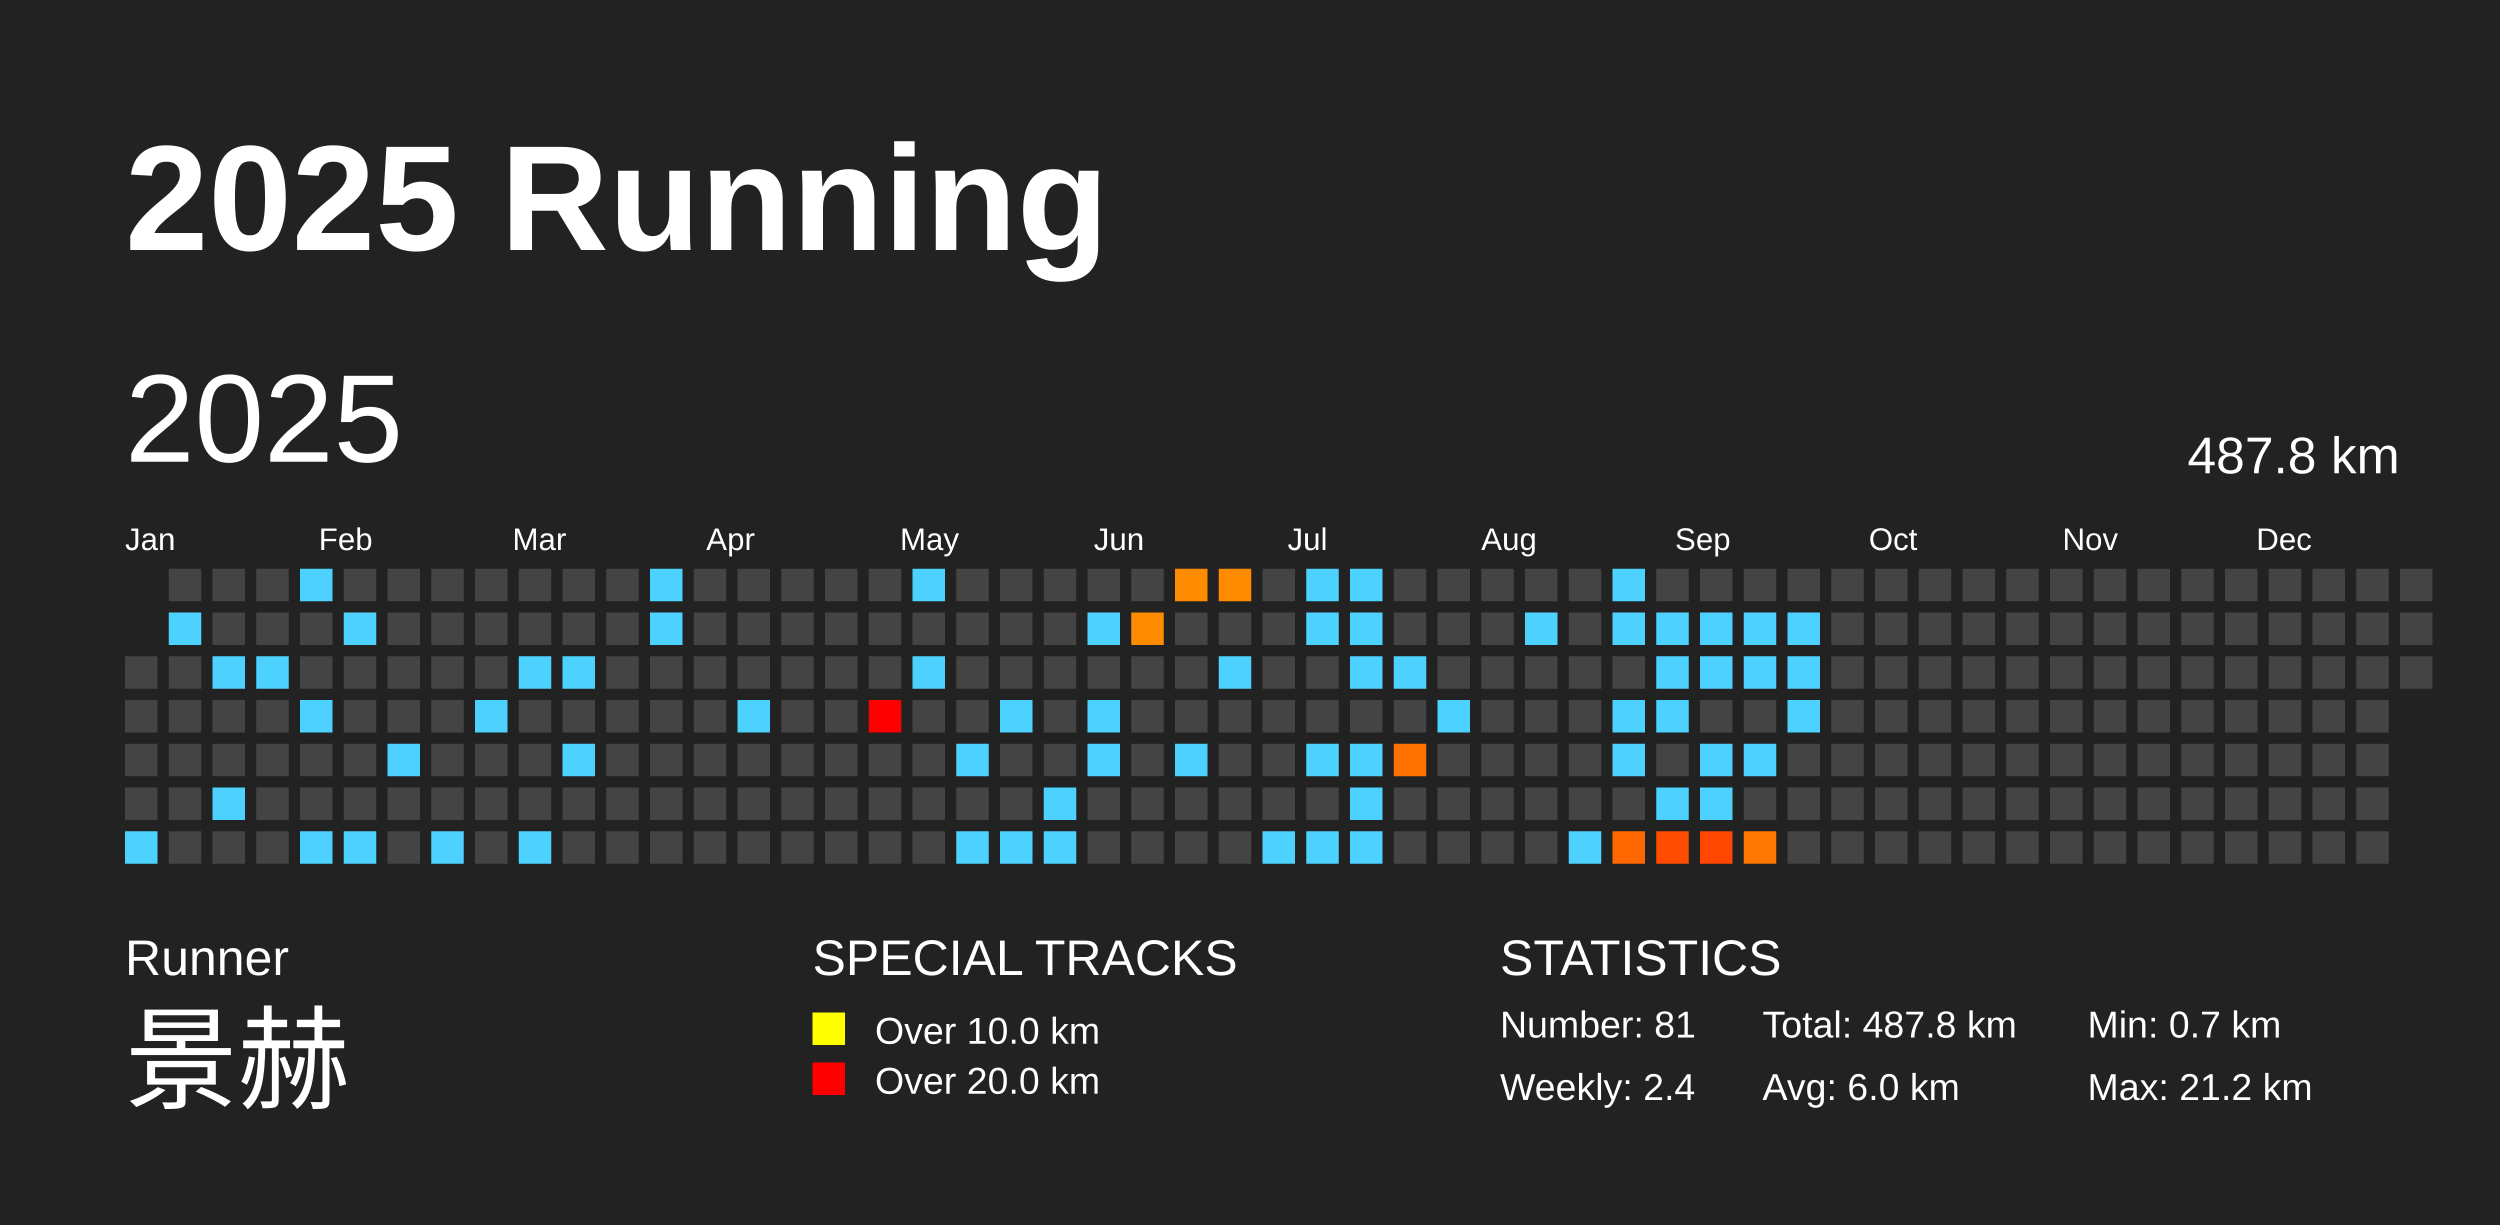
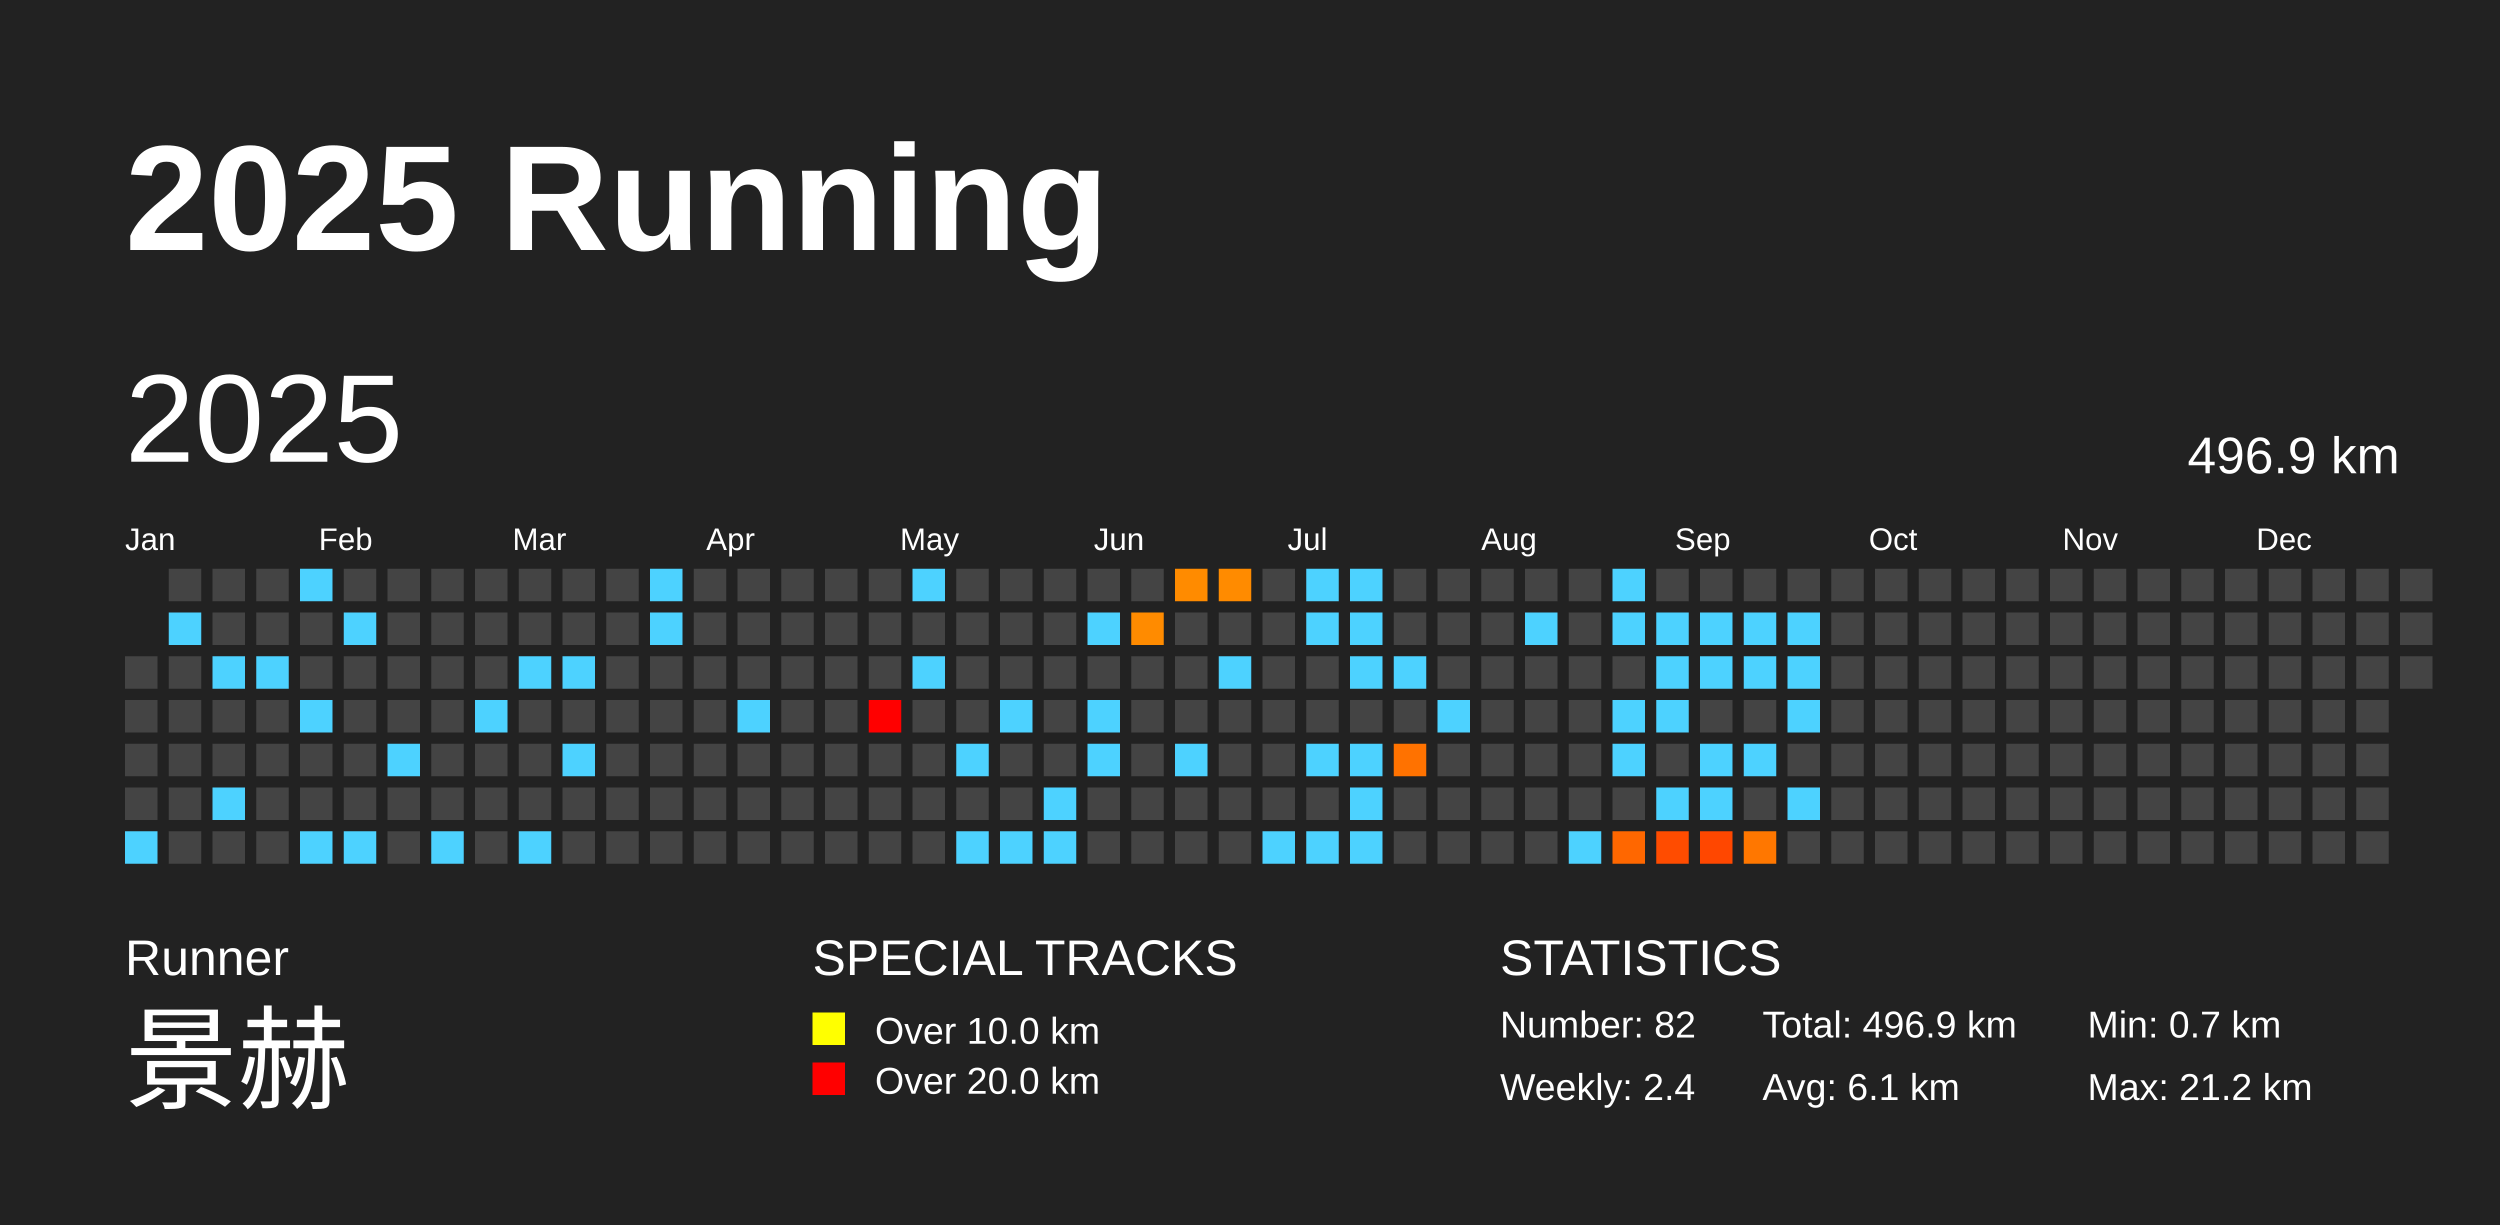
<svg xmlns="http://www.w3.org/2000/svg" baseProfile="full" height="98mm" version="1.1" viewBox="0,0,200,98" width="200mm">
  <defs />
  <rect fill="#222222" height="98" width="200" x="0" y="0" />
  <text fill="#FFFFFF" style="font-size:12px; font-family:Arial; font-weight:bold;" x="10" y="20">2025 Running</text>
  <text fill="#FFFFFF" style="font-size:4px; font-family:Arial" x="10" y="78">Runner</text>
  <text fill="#FFFFFF" style="font-size:9px; font-family:Arial" x="10" y="88">景赫</text>
  <text fill="#FFFFFF" style="font-size:4px; font-family:Arial" x="65" y="78">SPECIAL TRACKS</text>
  <rect fill="yellow" height="2.6" width="2.6" x="65" y="81" />
  <text fill="#FFFFFF" style="font-size:3px; font-family:Arial" x="70" y="83.5">Over 10.0 km</text>
  <rect fill="red" height="2.6" width="2.6" x="65" y="85" />
  <text fill="#FFFFFF" style="font-size:3px; font-family:Arial" x="70" y="87.5">Over 20.0 km</text>
  <text fill="#FFFFFF" style="font-size:4px; font-family:Arial" x="120" y="78">STATISTICS</text>
-   <text fill="#FFFFFF" style="font-size:3px; font-family:Arial" x="120" y="83">Number: 81</text>
+   <text fill="#FFFFFF" style="font-size:3px; font-family:Arial" x="120" y="83">Number: 82</text>
  <text fill="#FFFFFF" style="font-size:3px; font-family:Arial" x="120" y="88">Weekly: 2.4</text>
-   <text fill="#FFFFFF" style="font-size:3px; font-family:Arial" x="141" y="83">Total: 487.8 km</text>
-   <text fill="#FFFFFF" style="font-size:3px; font-family:Arial" x="141" y="88">Avg: 6.0 km</text>
+   <text fill="#FFFFFF" style="font-size:3px; font-family:Arial" x="141" y="83">Total: 496.9 km</text>
+   <text fill="#FFFFFF" style="font-size:3px; font-family:Arial" x="141" y="88">Avg: 6.1 km</text>
  <text fill="#FFFFFF" style="font-size:3px; font-family:Arial" x="167" y="83">Min: 0.7 km</text>
  <text fill="#FFFFFF" style="font-size:3px; font-family:Arial" x="167" y="88">Max: 21.2 km</text>
  <text dominant-baseline="hanging" fill="#FFFFFF" style="font-size:10.0px; font-family:Arial;" x="10" y="30">2025</text>
-   <text dominant-baseline="hanging" fill="#FFFFFF" style="font-size:4.125px; font-family:Arial;" x="175" y="35">487.8 km</text>
+   <text dominant-baseline="hanging" fill="#FFFFFF" style="font-size:4.125px; font-family:Arial;" x="175" y="35">496.9 km</text>
  <text fill="#FFFFFF" style="font-size:2.5px; font-family:Arial" x="10.0" y="44">Jan</text>
  <text fill="#FFFFFF" style="font-size:2.5px; font-family:Arial" x="25.5" y="44">Feb</text>
  <text fill="#FFFFFF" style="font-size:2.5px; font-family:Arial" x="41.0" y="44">Mar</text>
  <text fill="#FFFFFF" style="font-size:2.5px; font-family:Arial" x="56.5" y="44">Apr</text>
  <text fill="#FFFFFF" style="font-size:2.5px; font-family:Arial" x="72.0" y="44">May</text>
  <text fill="#FFFFFF" style="font-size:2.5px; font-family:Arial" x="87.5" y="44">Jun</text>
  <text fill="#FFFFFF" style="font-size:2.5px; font-family:Arial" x="103.0" y="44">Jul</text>
  <text fill="#FFFFFF" style="font-size:2.5px; font-family:Arial" x="118.5" y="44">Aug</text>
  <text fill="#FFFFFF" style="font-size:2.5px; font-family:Arial" x="134.0" y="44">Sep</text>
  <text fill="#FFFFFF" style="font-size:2.5px; font-family:Arial" x="149.5" y="44">Oct</text>
  <text fill="#FFFFFF" style="font-size:2.5px; font-family:Arial" x="165.0" y="44">Nov</text>
  <text fill="#FFFFFF" style="font-size:2.5px; font-family:Arial" x="180.5" y="44">Dec</text>
  <rect fill="#444444" height="2.6" width="2.6" x="10.0" y="52.5" />
  <rect fill="#444444" height="2.6" width="2.6" x="10.0" y="56.0" />
  <rect fill="#444444" height="2.6" width="2.6" x="10.0" y="59.5" />
  <rect fill="#444444" height="2.6" width="2.6" x="10.0" y="63.0" />
  <rect fill="#4dd2ff" height="2.6" width="2.6" x="10.0" y="66.5" />
  <rect fill="#444444" height="2.6" width="2.6" x="13.5" y="45.5" />
  <rect fill="#4dd2ff" height="2.6" width="2.6" x="13.5" y="49.0" />
  <rect fill="#444444" height="2.6" width="2.6" x="13.5" y="52.5" />
  <rect fill="#444444" height="2.6" width="2.6" x="13.5" y="56.0" />
  <rect fill="#444444" height="2.6" width="2.6" x="13.5" y="59.5" />
  <rect fill="#444444" height="2.6" width="2.6" x="13.5" y="63.0" />
  <rect fill="#444444" height="2.6" width="2.6" x="13.5" y="66.5" />
  <rect fill="#444444" height="2.6" width="2.6" x="17.0" y="45.5" />
  <rect fill="#444444" height="2.6" width="2.6" x="17.0" y="49.0" />
  <rect fill="#4dd2ff" height="2.6" width="2.6" x="17.0" y="52.5" />
  <rect fill="#444444" height="2.6" width="2.6" x="17.0" y="56.0" />
  <rect fill="#444444" height="2.6" width="2.6" x="17.0" y="59.5" />
  <rect fill="#4dd2ff" height="2.6" width="2.6" x="17.0" y="63.0" />
  <rect fill="#444444" height="2.6" width="2.6" x="17.0" y="66.5" />
  <rect fill="#444444" height="2.6" width="2.6" x="20.5" y="45.5" />
  <rect fill="#444444" height="2.6" width="2.6" x="20.5" y="49.0" />
  <rect fill="#4dd2ff" height="2.6" width="2.6" x="20.5" y="52.5" />
  <rect fill="#444444" height="2.6" width="2.6" x="20.5" y="56.0" />
  <rect fill="#444444" height="2.6" width="2.6" x="20.5" y="59.5" />
  <rect fill="#444444" height="2.6" width="2.6" x="20.5" y="63.0" />
  <rect fill="#444444" height="2.6" width="2.6" x="20.5" y="66.5" />
  <rect fill="#4dd2ff" height="2.6" width="2.6" x="24.0" y="45.5" />
  <rect fill="#444444" height="2.6" width="2.6" x="24.0" y="49.0" />
  <rect fill="#444444" height="2.6" width="2.6" x="24.0" y="52.5" />
  <rect fill="#4dd2ff" height="2.6" width="2.6" x="24.0" y="56.0" />
  <rect fill="#444444" height="2.6" width="2.6" x="24.0" y="59.5" />
  <rect fill="#444444" height="2.6" width="2.6" x="24.0" y="63.0" />
  <rect fill="#4dd2ff" height="2.6" width="2.6" x="24.0" y="66.5" />
  <rect fill="#444444" height="2.6" width="2.6" x="27.5" y="45.5" />
  <rect fill="#4dd2ff" height="2.6" width="2.6" x="27.5" y="49.0" />
  <rect fill="#444444" height="2.6" width="2.6" x="27.5" y="52.5" />
  <rect fill="#444444" height="2.6" width="2.6" x="27.5" y="56.0" />
  <rect fill="#444444" height="2.6" width="2.6" x="27.5" y="59.5" />
  <rect fill="#444444" height="2.6" width="2.6" x="27.5" y="63.0" />
  <rect fill="#4dd2ff" height="2.6" width="2.6" x="27.5" y="66.5" />
  <rect fill="#444444" height="2.6" width="2.6" x="31.0" y="45.5" />
  <rect fill="#444444" height="2.6" width="2.6" x="31.0" y="49.0" />
  <rect fill="#444444" height="2.6" width="2.6" x="31.0" y="52.5" />
  <rect fill="#444444" height="2.6" width="2.6" x="31.0" y="56.0" />
  <rect fill="#4dd2ff" height="2.6" width="2.6" x="31.0" y="59.5" />
  <rect fill="#444444" height="2.6" width="2.6" x="31.0" y="63.0" />
  <rect fill="#444444" height="2.6" width="2.6" x="31.0" y="66.5" />
  <rect fill="#444444" height="2.6" width="2.6" x="34.5" y="45.5" />
  <rect fill="#444444" height="2.6" width="2.6" x="34.5" y="49.0" />
  <rect fill="#444444" height="2.6" width="2.6" x="34.5" y="52.5" />
  <rect fill="#444444" height="2.6" width="2.6" x="34.5" y="56.0" />
  <rect fill="#444444" height="2.6" width="2.6" x="34.5" y="59.5" />
  <rect fill="#444444" height="2.6" width="2.6" x="34.5" y="63.0" />
  <rect fill="#4dd2ff" height="2.6" width="2.6" x="34.5" y="66.5" />
  <rect fill="#444444" height="2.6" width="2.6" x="38.0" y="45.5" />
  <rect fill="#444444" height="2.6" width="2.6" x="38.0" y="49.0" />
  <rect fill="#444444" height="2.6" width="2.6" x="38.0" y="52.5" />
  <rect fill="#4dd2ff" height="2.6" width="2.6" x="38.0" y="56.0" />
  <rect fill="#444444" height="2.6" width="2.6" x="38.0" y="59.5" />
  <rect fill="#444444" height="2.6" width="2.6" x="38.0" y="63.0" />
  <rect fill="#444444" height="2.6" width="2.6" x="38.0" y="66.5" />
  <rect fill="#444444" height="2.6" width="2.6" x="41.5" y="45.5" />
  <rect fill="#444444" height="2.6" width="2.6" x="41.5" y="49.0" />
  <rect fill="#4dd2ff" height="2.6" width="2.6" x="41.5" y="52.5" />
  <rect fill="#444444" height="2.6" width="2.6" x="41.5" y="56.0" />
  <rect fill="#444444" height="2.6" width="2.6" x="41.5" y="59.5" />
  <rect fill="#444444" height="2.6" width="2.6" x="41.5" y="63.0" />
  <rect fill="#4dd2ff" height="2.6" width="2.6" x="41.5" y="66.5" />
  <rect fill="#444444" height="2.6" width="2.6" x="45.0" y="45.5" />
  <rect fill="#444444" height="2.6" width="2.6" x="45.0" y="49.0" />
  <rect fill="#4dd2ff" height="2.6" width="2.6" x="45.0" y="52.5" />
  <rect fill="#444444" height="2.6" width="2.6" x="45.0" y="56.0" />
  <rect fill="#4dd2ff" height="2.6" width="2.6" x="45.0" y="59.5" />
  <rect fill="#444444" height="2.6" width="2.6" x="45.0" y="63.0" />
  <rect fill="#444444" height="2.6" width="2.6" x="45.0" y="66.5" />
  <rect fill="#444444" height="2.6" width="2.6" x="48.5" y="45.5" />
  <rect fill="#444444" height="2.6" width="2.6" x="48.5" y="49.0" />
  <rect fill="#444444" height="2.6" width="2.6" x="48.5" y="52.5" />
  <rect fill="#444444" height="2.6" width="2.6" x="48.5" y="56.0" />
  <rect fill="#444444" height="2.6" width="2.6" x="48.5" y="59.5" />
  <rect fill="#444444" height="2.6" width="2.6" x="48.5" y="63.0" />
  <rect fill="#444444" height="2.6" width="2.6" x="48.5" y="66.5" />
  <rect fill="#4dd2ff" height="2.6" width="2.6" x="52.0" y="45.5" />
  <rect fill="#4dd2ff" height="2.6" width="2.6" x="52.0" y="49.0" />
  <rect fill="#444444" height="2.6" width="2.6" x="52.0" y="52.5" />
  <rect fill="#444444" height="2.6" width="2.6" x="52.0" y="56.0" />
  <rect fill="#444444" height="2.6" width="2.6" x="52.0" y="59.5" />
  <rect fill="#444444" height="2.6" width="2.6" x="52.0" y="63.0" />
  <rect fill="#444444" height="2.6" width="2.6" x="52.0" y="66.5" />
  <rect fill="#444444" height="2.6" width="2.6" x="55.5" y="45.5" />
  <rect fill="#444444" height="2.6" width="2.6" x="55.5" y="49.0" />
  <rect fill="#444444" height="2.6" width="2.6" x="55.5" y="52.5" />
  <rect fill="#444444" height="2.6" width="2.6" x="55.5" y="56.0" />
  <rect fill="#444444" height="2.6" width="2.6" x="55.5" y="59.5" />
  <rect fill="#444444" height="2.6" width="2.6" x="55.5" y="63.0" />
  <rect fill="#444444" height="2.6" width="2.6" x="55.5" y="66.5" />
  <rect fill="#444444" height="2.6" width="2.6" x="59.0" y="45.5" />
  <rect fill="#444444" height="2.6" width="2.6" x="59.0" y="49.0" />
  <rect fill="#444444" height="2.6" width="2.6" x="59.0" y="52.5" />
  <rect fill="#4dd2ff" height="2.6" width="2.6" x="59.0" y="56.0" />
  <rect fill="#444444" height="2.6" width="2.6" x="59.0" y="59.5" />
  <rect fill="#444444" height="2.6" width="2.6" x="59.0" y="63.0" />
  <rect fill="#444444" height="2.6" width="2.6" x="59.0" y="66.5" />
  <rect fill="#444444" height="2.6" width="2.6" x="62.5" y="45.5" />
  <rect fill="#444444" height="2.6" width="2.6" x="62.5" y="49.0" />
  <rect fill="#444444" height="2.6" width="2.6" x="62.5" y="52.5" />
  <rect fill="#444444" height="2.6" width="2.6" x="62.5" y="56.0" />
  <rect fill="#444444" height="2.6" width="2.6" x="62.5" y="59.5" />
  <rect fill="#444444" height="2.6" width="2.6" x="62.5" y="63.0" />
  <rect fill="#444444" height="2.6" width="2.6" x="62.5" y="66.5" />
  <rect fill="#444444" height="2.6" width="2.6" x="66.0" y="45.5" />
  <rect fill="#444444" height="2.6" width="2.6" x="66.0" y="49.0" />
  <rect fill="#444444" height="2.6" width="2.6" x="66.0" y="52.5" />
  <rect fill="#444444" height="2.6" width="2.6" x="66.0" y="56.0" />
  <rect fill="#444444" height="2.6" width="2.6" x="66.0" y="59.5" />
  <rect fill="#444444" height="2.6" width="2.6" x="66.0" y="63.0" />
  <rect fill="#444444" height="2.6" width="2.6" x="66.0" y="66.5" />
  <rect fill="#444444" height="2.6" width="2.6" x="69.5" y="45.5" />
  <rect fill="#444444" height="2.6" width="2.6" x="69.5" y="49.0" />
  <rect fill="#444444" height="2.6" width="2.6" x="69.5" y="52.5" />
  <rect fill="red" height="2.6" width="2.6" x="69.5" y="56.0" />
  <rect fill="#444444" height="2.6" width="2.6" x="69.5" y="59.5" />
  <rect fill="#444444" height="2.6" width="2.6" x="69.5" y="63.0" />
  <rect fill="#444444" height="2.6" width="2.6" x="69.5" y="66.5" />
  <rect fill="#4dd2ff" height="2.6" width="2.6" x="73.0" y="45.5" />
  <rect fill="#444444" height="2.6" width="2.6" x="73.0" y="49.0" />
  <rect fill="#4dd2ff" height="2.6" width="2.6" x="73.0" y="52.5" />
  <rect fill="#444444" height="2.6" width="2.6" x="73.0" y="56.0" />
  <rect fill="#444444" height="2.6" width="2.6" x="73.0" y="59.5" />
  <rect fill="#444444" height="2.6" width="2.6" x="73.0" y="63.0" />
  <rect fill="#444444" height="2.6" width="2.6" x="73.0" y="66.5" />
  <rect fill="#444444" height="2.6" width="2.6" x="76.5" y="45.5" />
  <rect fill="#444444" height="2.6" width="2.6" x="76.5" y="49.0" />
  <rect fill="#444444" height="2.6" width="2.6" x="76.5" y="52.5" />
  <rect fill="#444444" height="2.6" width="2.6" x="76.5" y="56.0" />
  <rect fill="#4dd2ff" height="2.6" width="2.6" x="76.5" y="59.5" />
  <rect fill="#444444" height="2.6" width="2.6" x="76.5" y="63.0" />
  <rect fill="#4dd2ff" height="2.6" width="2.6" x="76.5" y="66.5" />
  <rect fill="#444444" height="2.6" width="2.6" x="80.0" y="45.5" />
  <rect fill="#444444" height="2.6" width="2.6" x="80.0" y="49.0" />
  <rect fill="#444444" height="2.6" width="2.6" x="80.0" y="52.5" />
  <rect fill="#4dd2ff" height="2.6" width="2.6" x="80.0" y="56.0" />
  <rect fill="#444444" height="2.6" width="2.6" x="80.0" y="59.5" />
  <rect fill="#444444" height="2.6" width="2.6" x="80.0" y="63.0" />
  <rect fill="#4dd2ff" height="2.6" width="2.6" x="80.0" y="66.5" />
  <rect fill="#444444" height="2.6" width="2.6" x="83.5" y="45.5" />
  <rect fill="#444444" height="2.6" width="2.6" x="83.5" y="49.0" />
  <rect fill="#444444" height="2.6" width="2.6" x="83.5" y="52.5" />
  <rect fill="#444444" height="2.6" width="2.6" x="83.5" y="56.0" />
  <rect fill="#444444" height="2.6" width="2.6" x="83.5" y="59.5" />
  <rect fill="#4dd2ff" height="2.6" width="2.6" x="83.5" y="63.0" />
  <rect fill="#4dd2ff" height="2.6" width="2.6" x="83.5" y="66.5" />
  <rect fill="#444444" height="2.6" width="2.6" x="87.0" y="45.5" />
  <rect fill="#4dd2ff" height="2.6" width="2.6" x="87.0" y="49.0" />
  <rect fill="#444444" height="2.6" width="2.6" x="87.0" y="52.5" />
  <rect fill="#4dd2ff" height="2.6" width="2.6" x="87.0" y="56.0" />
  <rect fill="#4dd2ff" height="2.6" width="2.6" x="87.0" y="59.5" />
  <rect fill="#444444" height="2.6" width="2.6" x="87.0" y="63.0" />
  <rect fill="#444444" height="2.6" width="2.6" x="87.0" y="66.5" />
  <rect fill="#444444" height="2.6" width="2.6" x="90.5" y="45.5" />
  <rect fill="#ff8b00" height="2.6" width="2.6" x="90.5" y="49.0" />
  <rect fill="#444444" height="2.6" width="2.6" x="90.5" y="52.5" />
  <rect fill="#444444" height="2.6" width="2.6" x="90.5" y="56.0" />
  <rect fill="#444444" height="2.6" width="2.6" x="90.5" y="59.5" />
  <rect fill="#444444" height="2.6" width="2.6" x="90.5" y="63.0" />
  <rect fill="#444444" height="2.6" width="2.6" x="90.5" y="66.5" />
  <rect fill="#ff8b00" height="2.6" width="2.6" x="94.0" y="45.5" />
  <rect fill="#444444" height="2.6" width="2.6" x="94.0" y="49.0" />
  <rect fill="#444444" height="2.6" width="2.6" x="94.0" y="52.5" />
  <rect fill="#444444" height="2.6" width="2.6" x="94.0" y="56.0" />
  <rect fill="#4dd2ff" height="2.6" width="2.6" x="94.0" y="59.5" />
  <rect fill="#444444" height="2.6" width="2.6" x="94.0" y="63.0" />
  <rect fill="#444444" height="2.6" width="2.6" x="94.0" y="66.5" />
  <rect fill="#ff8b00" height="2.6" width="2.6" x="97.5" y="45.5" />
  <rect fill="#444444" height="2.6" width="2.6" x="97.5" y="49.0" />
  <rect fill="#4dd2ff" height="2.6" width="2.6" x="97.5" y="52.5" />
  <rect fill="#444444" height="2.6" width="2.6" x="97.5" y="56.0" />
  <rect fill="#444444" height="2.6" width="2.6" x="97.5" y="59.5" />
  <rect fill="#444444" height="2.6" width="2.6" x="97.5" y="63.0" />
  <rect fill="#444444" height="2.6" width="2.6" x="97.5" y="66.5" />
  <rect fill="#444444" height="2.6" width="2.6" x="101.0" y="45.5" />
  <rect fill="#444444" height="2.6" width="2.6" x="101.0" y="49.0" />
  <rect fill="#444444" height="2.6" width="2.6" x="101.0" y="52.5" />
  <rect fill="#444444" height="2.6" width="2.6" x="101.0" y="56.0" />
  <rect fill="#444444" height="2.6" width="2.6" x="101.0" y="59.5" />
  <rect fill="#444444" height="2.6" width="2.6" x="101.0" y="63.0" />
  <rect fill="#4dd2ff" height="2.6" width="2.6" x="101.0" y="66.5" />
  <rect fill="#4dd2ff" height="2.6" width="2.6" x="104.5" y="45.5" />
  <rect fill="#4dd2ff" height="2.6" width="2.6" x="104.5" y="49.0" />
  <rect fill="#444444" height="2.6" width="2.6" x="104.5" y="52.5" />
  <rect fill="#444444" height="2.6" width="2.6" x="104.5" y="56.0" />
  <rect fill="#4dd2ff" height="2.6" width="2.6" x="104.5" y="59.5" />
  <rect fill="#444444" height="2.6" width="2.6" x="104.5" y="63.0" />
  <rect fill="#4dd2ff" height="2.6" width="2.6" x="104.5" y="66.5" />
  <rect fill="#4dd2ff" height="2.6" width="2.6" x="108.0" y="45.5" />
  <rect fill="#4dd2ff" height="2.6" width="2.6" x="108.0" y="49.0" />
  <rect fill="#4dd2ff" height="2.6" width="2.6" x="108.0" y="52.5" />
  <rect fill="#444444" height="2.6" width="2.6" x="108.0" y="56.0" />
  <rect fill="#4dd2ff" height="2.6" width="2.6" x="108.0" y="59.5" />
  <rect fill="#4dd2ff" height="2.6" width="2.6" x="108.0" y="63.0" />
  <rect fill="#4dd2ff" height="2.6" width="2.6" x="108.0" y="66.5" />
  <rect fill="#444444" height="2.6" width="2.6" x="111.5" y="45.5" />
  <rect fill="#444444" height="2.6" width="2.6" x="111.5" y="49.0" />
  <rect fill="#4dd2ff" height="2.6" width="2.6" x="111.5" y="52.5" />
  <rect fill="#444444" height="2.6" width="2.6" x="111.5" y="56.0" />
  <rect fill="#ff7200" height="2.6" width="2.6" x="111.5" y="59.5" />
  <rect fill="#444444" height="2.6" width="2.6" x="111.5" y="63.0" />
  <rect fill="#444444" height="2.6" width="2.6" x="111.5" y="66.5" />
  <rect fill="#444444" height="2.6" width="2.6" x="115.0" y="45.5" />
  <rect fill="#444444" height="2.6" width="2.6" x="115.0" y="49.0" />
  <rect fill="#444444" height="2.6" width="2.6" x="115.0" y="52.5" />
  <rect fill="#4dd2ff" height="2.6" width="2.6" x="115.0" y="56.0" />
  <rect fill="#444444" height="2.6" width="2.6" x="115.0" y="59.5" />
  <rect fill="#444444" height="2.6" width="2.6" x="115.0" y="63.0" />
  <rect fill="#444444" height="2.6" width="2.6" x="115.0" y="66.5" />
  <rect fill="#444444" height="2.6" width="2.6" x="118.5" y="45.5" />
  <rect fill="#444444" height="2.6" width="2.6" x="118.5" y="49.0" />
  <rect fill="#444444" height="2.6" width="2.6" x="118.5" y="52.5" />
  <rect fill="#444444" height="2.6" width="2.6" x="118.5" y="56.0" />
  <rect fill="#444444" height="2.6" width="2.6" x="118.5" y="59.5" />
  <rect fill="#444444" height="2.6" width="2.6" x="118.5" y="63.0" />
  <rect fill="#444444" height="2.6" width="2.6" x="118.5" y="66.5" />
  <rect fill="#444444" height="2.6" width="2.6" x="122.0" y="45.5" />
  <rect fill="#4dd2ff" height="2.6" width="2.6" x="122.0" y="49.0" />
  <rect fill="#444444" height="2.6" width="2.6" x="122.0" y="52.5" />
  <rect fill="#444444" height="2.6" width="2.6" x="122.0" y="56.0" />
  <rect fill="#444444" height="2.6" width="2.6" x="122.0" y="59.5" />
  <rect fill="#444444" height="2.6" width="2.6" x="122.0" y="63.0" />
  <rect fill="#444444" height="2.6" width="2.6" x="122.0" y="66.5" />
  <rect fill="#444444" height="2.6" width="2.6" x="125.5" y="45.5" />
  <rect fill="#444444" height="2.6" width="2.6" x="125.5" y="49.0" />
  <rect fill="#444444" height="2.6" width="2.6" x="125.5" y="52.5" />
  <rect fill="#444444" height="2.6" width="2.6" x="125.5" y="56.0" />
  <rect fill="#444444" height="2.6" width="2.6" x="125.5" y="59.5" />
  <rect fill="#444444" height="2.6" width="2.6" x="125.5" y="63.0" />
  <rect fill="#4dd2ff" height="2.6" width="2.6" x="125.5" y="66.5" />
  <rect fill="#4dd2ff" height="2.6" width="2.6" x="129.0" y="45.5" />
  <rect fill="#4dd2ff" height="2.6" width="2.6" x="129.0" y="49.0" />
  <rect fill="#444444" height="2.6" width="2.6" x="129.0" y="52.5" />
  <rect fill="#4dd2ff" height="2.6" width="2.6" x="129.0" y="56.0" />
  <rect fill="#4dd2ff" height="2.6" width="2.6" x="129.0" y="59.5" />
  <rect fill="#444444" height="2.6" width="2.6" x="129.0" y="63.0" />
  <rect fill="#ff6700" height="2.6" width="2.6" x="129.0" y="66.5" />
  <rect fill="#444444" height="2.6" width="2.6" x="132.5" y="45.5" />
  <rect fill="#4dd2ff" height="2.6" width="2.6" x="132.5" y="49.0" />
  <rect fill="#4dd2ff" height="2.6" width="2.6" x="132.5" y="52.5" />
  <rect fill="#4dd2ff" height="2.6" width="2.6" x="132.5" y="56.0" />
  <rect fill="#444444" height="2.6" width="2.6" x="132.5" y="59.5" />
  <rect fill="#4dd2ff" height="2.6" width="2.6" x="132.5" y="63.0" />
  <rect fill="#ff4c00" height="2.6" width="2.6" x="132.5" y="66.5" />
  <rect fill="#444444" height="2.6" width="2.6" x="136.0" y="45.5" />
  <rect fill="#4dd2ff" height="2.6" width="2.6" x="136.0" y="49.0" />
  <rect fill="#4dd2ff" height="2.6" width="2.6" x="136.0" y="52.5" />
  <rect fill="#444444" height="2.6" width="2.6" x="136.0" y="56.0" />
  <rect fill="#4dd2ff" height="2.6" width="2.6" x="136.0" y="59.5" />
  <rect fill="#4dd2ff" height="2.6" width="2.6" x="136.0" y="63.0" />
  <rect fill="#ff4700" height="2.6" width="2.6" x="136.0" y="66.5" />
  <rect fill="#444444" height="2.6" width="2.6" x="139.5" y="45.5" />
  <rect fill="#4dd2ff" height="2.6" width="2.6" x="139.5" y="49.0" />
  <rect fill="#4dd2ff" height="2.6" width="2.6" x="139.5" y="52.5" />
  <rect fill="#444444" height="2.6" width="2.6" x="139.5" y="56.0" />
  <rect fill="#4dd2ff" height="2.6" width="2.6" x="139.5" y="59.5" />
  <rect fill="#444444" height="2.6" width="2.6" x="139.5" y="63.0" />
  <rect fill="#ff7700" height="2.6" width="2.6" x="139.5" y="66.5" />
  <rect fill="#444444" height="2.6" width="2.6" x="143.0" y="45.5" />
  <rect fill="#4dd2ff" height="2.6" width="2.6" x="143.0" y="49.0" />
  <rect fill="#4dd2ff" height="2.6" width="2.6" x="143.0" y="52.5" />
  <rect fill="#4dd2ff" height="2.6" width="2.6" x="143.0" y="56.0" />
  <rect fill="#444444" height="2.6" width="2.6" x="143.0" y="59.5" />
-   <rect fill="#444444" height="2.6" width="2.6" x="143.0" y="63.0" />
+   <rect fill="#4dd2ff" height="2.6" width="2.6" x="143.0" y="63.0" />
  <rect fill="#444444" height="2.6" width="2.6" x="143.0" y="66.5" />
  <rect fill="#444444" height="2.6" width="2.6" x="146.5" y="45.5" />
  <rect fill="#444444" height="2.6" width="2.6" x="146.5" y="49.0" />
  <rect fill="#444444" height="2.6" width="2.6" x="146.5" y="52.5" />
  <rect fill="#444444" height="2.6" width="2.6" x="146.5" y="56.0" />
  <rect fill="#444444" height="2.6" width="2.6" x="146.5" y="59.5" />
  <rect fill="#444444" height="2.6" width="2.6" x="146.5" y="63.0" />
  <rect fill="#444444" height="2.6" width="2.6" x="146.5" y="66.5" />
  <rect fill="#444444" height="2.6" width="2.6" x="150.0" y="45.5" />
  <rect fill="#444444" height="2.6" width="2.6" x="150.0" y="49.0" />
  <rect fill="#444444" height="2.6" width="2.6" x="150.0" y="52.5" />
  <rect fill="#444444" height="2.6" width="2.6" x="150.0" y="56.0" />
  <rect fill="#444444" height="2.6" width="2.6" x="150.0" y="59.5" />
  <rect fill="#444444" height="2.6" width="2.6" x="150.0" y="63.0" />
  <rect fill="#444444" height="2.6" width="2.6" x="150.0" y="66.5" />
  <rect fill="#444444" height="2.6" width="2.6" x="153.5" y="45.5" />
  <rect fill="#444444" height="2.6" width="2.6" x="153.5" y="49.0" />
  <rect fill="#444444" height="2.6" width="2.6" x="153.5" y="52.5" />
  <rect fill="#444444" height="2.6" width="2.6" x="153.5" y="56.0" />
  <rect fill="#444444" height="2.6" width="2.6" x="153.5" y="59.5" />
  <rect fill="#444444" height="2.6" width="2.6" x="153.5" y="63.0" />
  <rect fill="#444444" height="2.6" width="2.6" x="153.5" y="66.5" />
  <rect fill="#444444" height="2.6" width="2.6" x="157.0" y="45.5" />
  <rect fill="#444444" height="2.6" width="2.6" x="157.0" y="49.0" />
  <rect fill="#444444" height="2.6" width="2.6" x="157.0" y="52.5" />
  <rect fill="#444444" height="2.6" width="2.6" x="157.0" y="56.0" />
  <rect fill="#444444" height="2.6" width="2.6" x="157.0" y="59.5" />
  <rect fill="#444444" height="2.6" width="2.6" x="157.0" y="63.0" />
  <rect fill="#444444" height="2.6" width="2.6" x="157.0" y="66.5" />
  <rect fill="#444444" height="2.6" width="2.6" x="160.5" y="45.5" />
  <rect fill="#444444" height="2.6" width="2.6" x="160.5" y="49.0" />
  <rect fill="#444444" height="2.6" width="2.6" x="160.5" y="52.5" />
  <rect fill="#444444" height="2.6" width="2.6" x="160.5" y="56.0" />
  <rect fill="#444444" height="2.6" width="2.6" x="160.5" y="59.5" />
  <rect fill="#444444" height="2.6" width="2.6" x="160.5" y="63.0" />
  <rect fill="#444444" height="2.6" width="2.6" x="160.5" y="66.5" />
  <rect fill="#444444" height="2.6" width="2.6" x="164.0" y="45.5" />
  <rect fill="#444444" height="2.6" width="2.6" x="164.0" y="49.0" />
  <rect fill="#444444" height="2.6" width="2.6" x="164.0" y="52.5" />
  <rect fill="#444444" height="2.6" width="2.6" x="164.0" y="56.0" />
  <rect fill="#444444" height="2.6" width="2.6" x="164.0" y="59.5" />
  <rect fill="#444444" height="2.6" width="2.6" x="164.0" y="63.0" />
  <rect fill="#444444" height="2.6" width="2.6" x="164.0" y="66.5" />
  <rect fill="#444444" height="2.6" width="2.6" x="167.5" y="45.5" />
  <rect fill="#444444" height="2.6" width="2.6" x="167.5" y="49.0" />
  <rect fill="#444444" height="2.6" width="2.6" x="167.5" y="52.5" />
  <rect fill="#444444" height="2.6" width="2.6" x="167.5" y="56.0" />
  <rect fill="#444444" height="2.6" width="2.6" x="167.5" y="59.5" />
  <rect fill="#444444" height="2.6" width="2.6" x="167.5" y="63.0" />
  <rect fill="#444444" height="2.6" width="2.6" x="167.5" y="66.5" />
  <rect fill="#444444" height="2.6" width="2.6" x="171.0" y="45.5" />
  <rect fill="#444444" height="2.6" width="2.6" x="171.0" y="49.0" />
  <rect fill="#444444" height="2.6" width="2.6" x="171.0" y="52.5" />
  <rect fill="#444444" height="2.6" width="2.6" x="171.0" y="56.0" />
  <rect fill="#444444" height="2.6" width="2.6" x="171.0" y="59.5" />
  <rect fill="#444444" height="2.6" width="2.6" x="171.0" y="63.0" />
  <rect fill="#444444" height="2.6" width="2.6" x="171.0" y="66.5" />
  <rect fill="#444444" height="2.6" width="2.6" x="174.5" y="45.5" />
  <rect fill="#444444" height="2.6" width="2.6" x="174.5" y="49.0" />
  <rect fill="#444444" height="2.6" width="2.6" x="174.5" y="52.5" />
  <rect fill="#444444" height="2.6" width="2.6" x="174.5" y="56.0" />
  <rect fill="#444444" height="2.6" width="2.6" x="174.5" y="59.5" />
  <rect fill="#444444" height="2.6" width="2.6" x="174.5" y="63.0" />
  <rect fill="#444444" height="2.6" width="2.6" x="174.5" y="66.5" />
  <rect fill="#444444" height="2.6" width="2.6" x="178.0" y="45.5" />
  <rect fill="#444444" height="2.6" width="2.6" x="178.0" y="49.0" />
  <rect fill="#444444" height="2.6" width="2.6" x="178.0" y="52.5" />
  <rect fill="#444444" height="2.6" width="2.6" x="178.0" y="56.0" />
  <rect fill="#444444" height="2.6" width="2.6" x="178.0" y="59.5" />
  <rect fill="#444444" height="2.6" width="2.6" x="178.0" y="63.0" />
  <rect fill="#444444" height="2.6" width="2.6" x="178.0" y="66.5" />
  <rect fill="#444444" height="2.6" width="2.6" x="181.5" y="45.5" />
  <rect fill="#444444" height="2.6" width="2.6" x="181.5" y="49.0" />
  <rect fill="#444444" height="2.6" width="2.6" x="181.5" y="52.5" />
  <rect fill="#444444" height="2.6" width="2.6" x="181.5" y="56.0" />
  <rect fill="#444444" height="2.6" width="2.6" x="181.5" y="59.5" />
  <rect fill="#444444" height="2.6" width="2.6" x="181.5" y="63.0" />
  <rect fill="#444444" height="2.6" width="2.6" x="181.5" y="66.5" />
  <rect fill="#444444" height="2.6" width="2.6" x="185.0" y="45.5" />
  <rect fill="#444444" height="2.6" width="2.6" x="185.0" y="49.0" />
  <rect fill="#444444" height="2.6" width="2.6" x="185.0" y="52.5" />
  <rect fill="#444444" height="2.6" width="2.6" x="185.0" y="56.0" />
  <rect fill="#444444" height="2.6" width="2.6" x="185.0" y="59.5" />
  <rect fill="#444444" height="2.6" width="2.6" x="185.0" y="63.0" />
  <rect fill="#444444" height="2.6" width="2.6" x="185.0" y="66.5" />
  <rect fill="#444444" height="2.6" width="2.6" x="188.5" y="45.5" />
  <rect fill="#444444" height="2.6" width="2.6" x="188.5" y="49.0" />
  <rect fill="#444444" height="2.6" width="2.6" x="188.5" y="52.5" />
  <rect fill="#444444" height="2.6" width="2.6" x="188.5" y="56.0" />
  <rect fill="#444444" height="2.6" width="2.6" x="188.5" y="59.5" />
  <rect fill="#444444" height="2.6" width="2.6" x="188.5" y="63.0" />
  <rect fill="#444444" height="2.6" width="2.6" x="188.5" y="66.5" />
  <rect fill="#444444" height="2.6" width="2.6" x="192.0" y="45.5" />
  <rect fill="#444444" height="2.6" width="2.6" x="192.0" y="49.0" />
  <rect fill="#444444" height="2.6" width="2.6" x="192.0" y="52.5" />
</svg>
